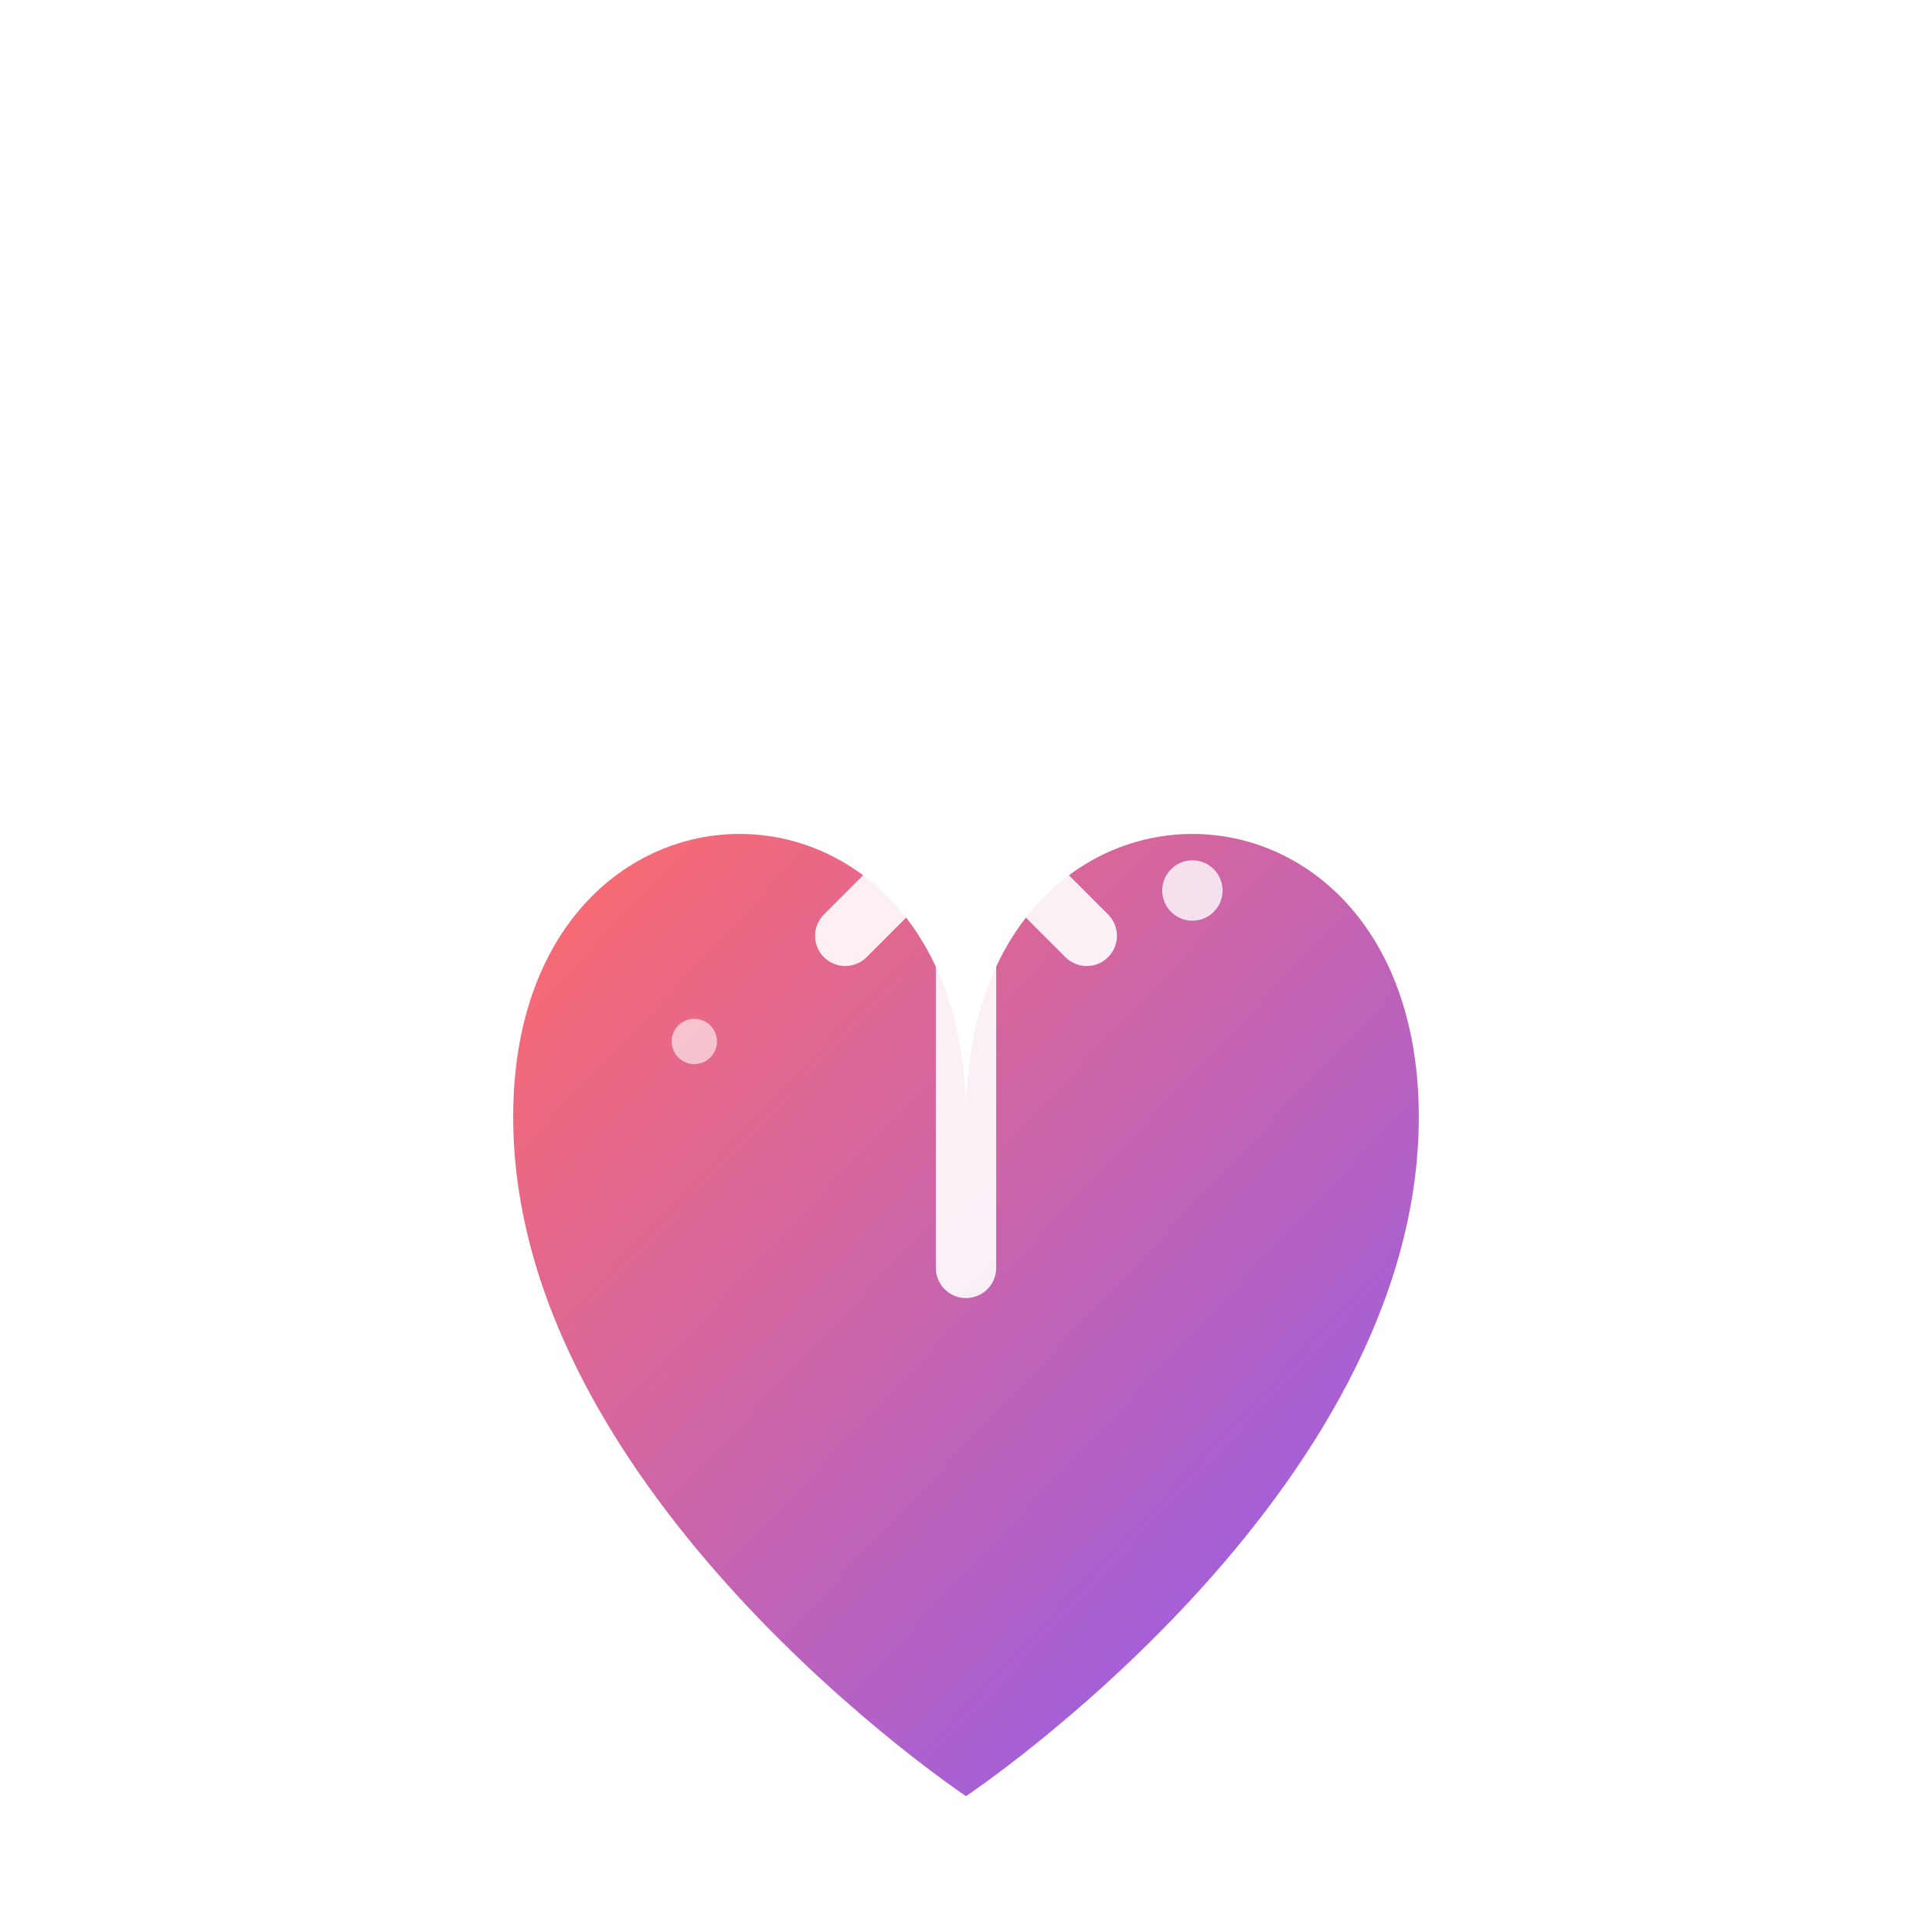
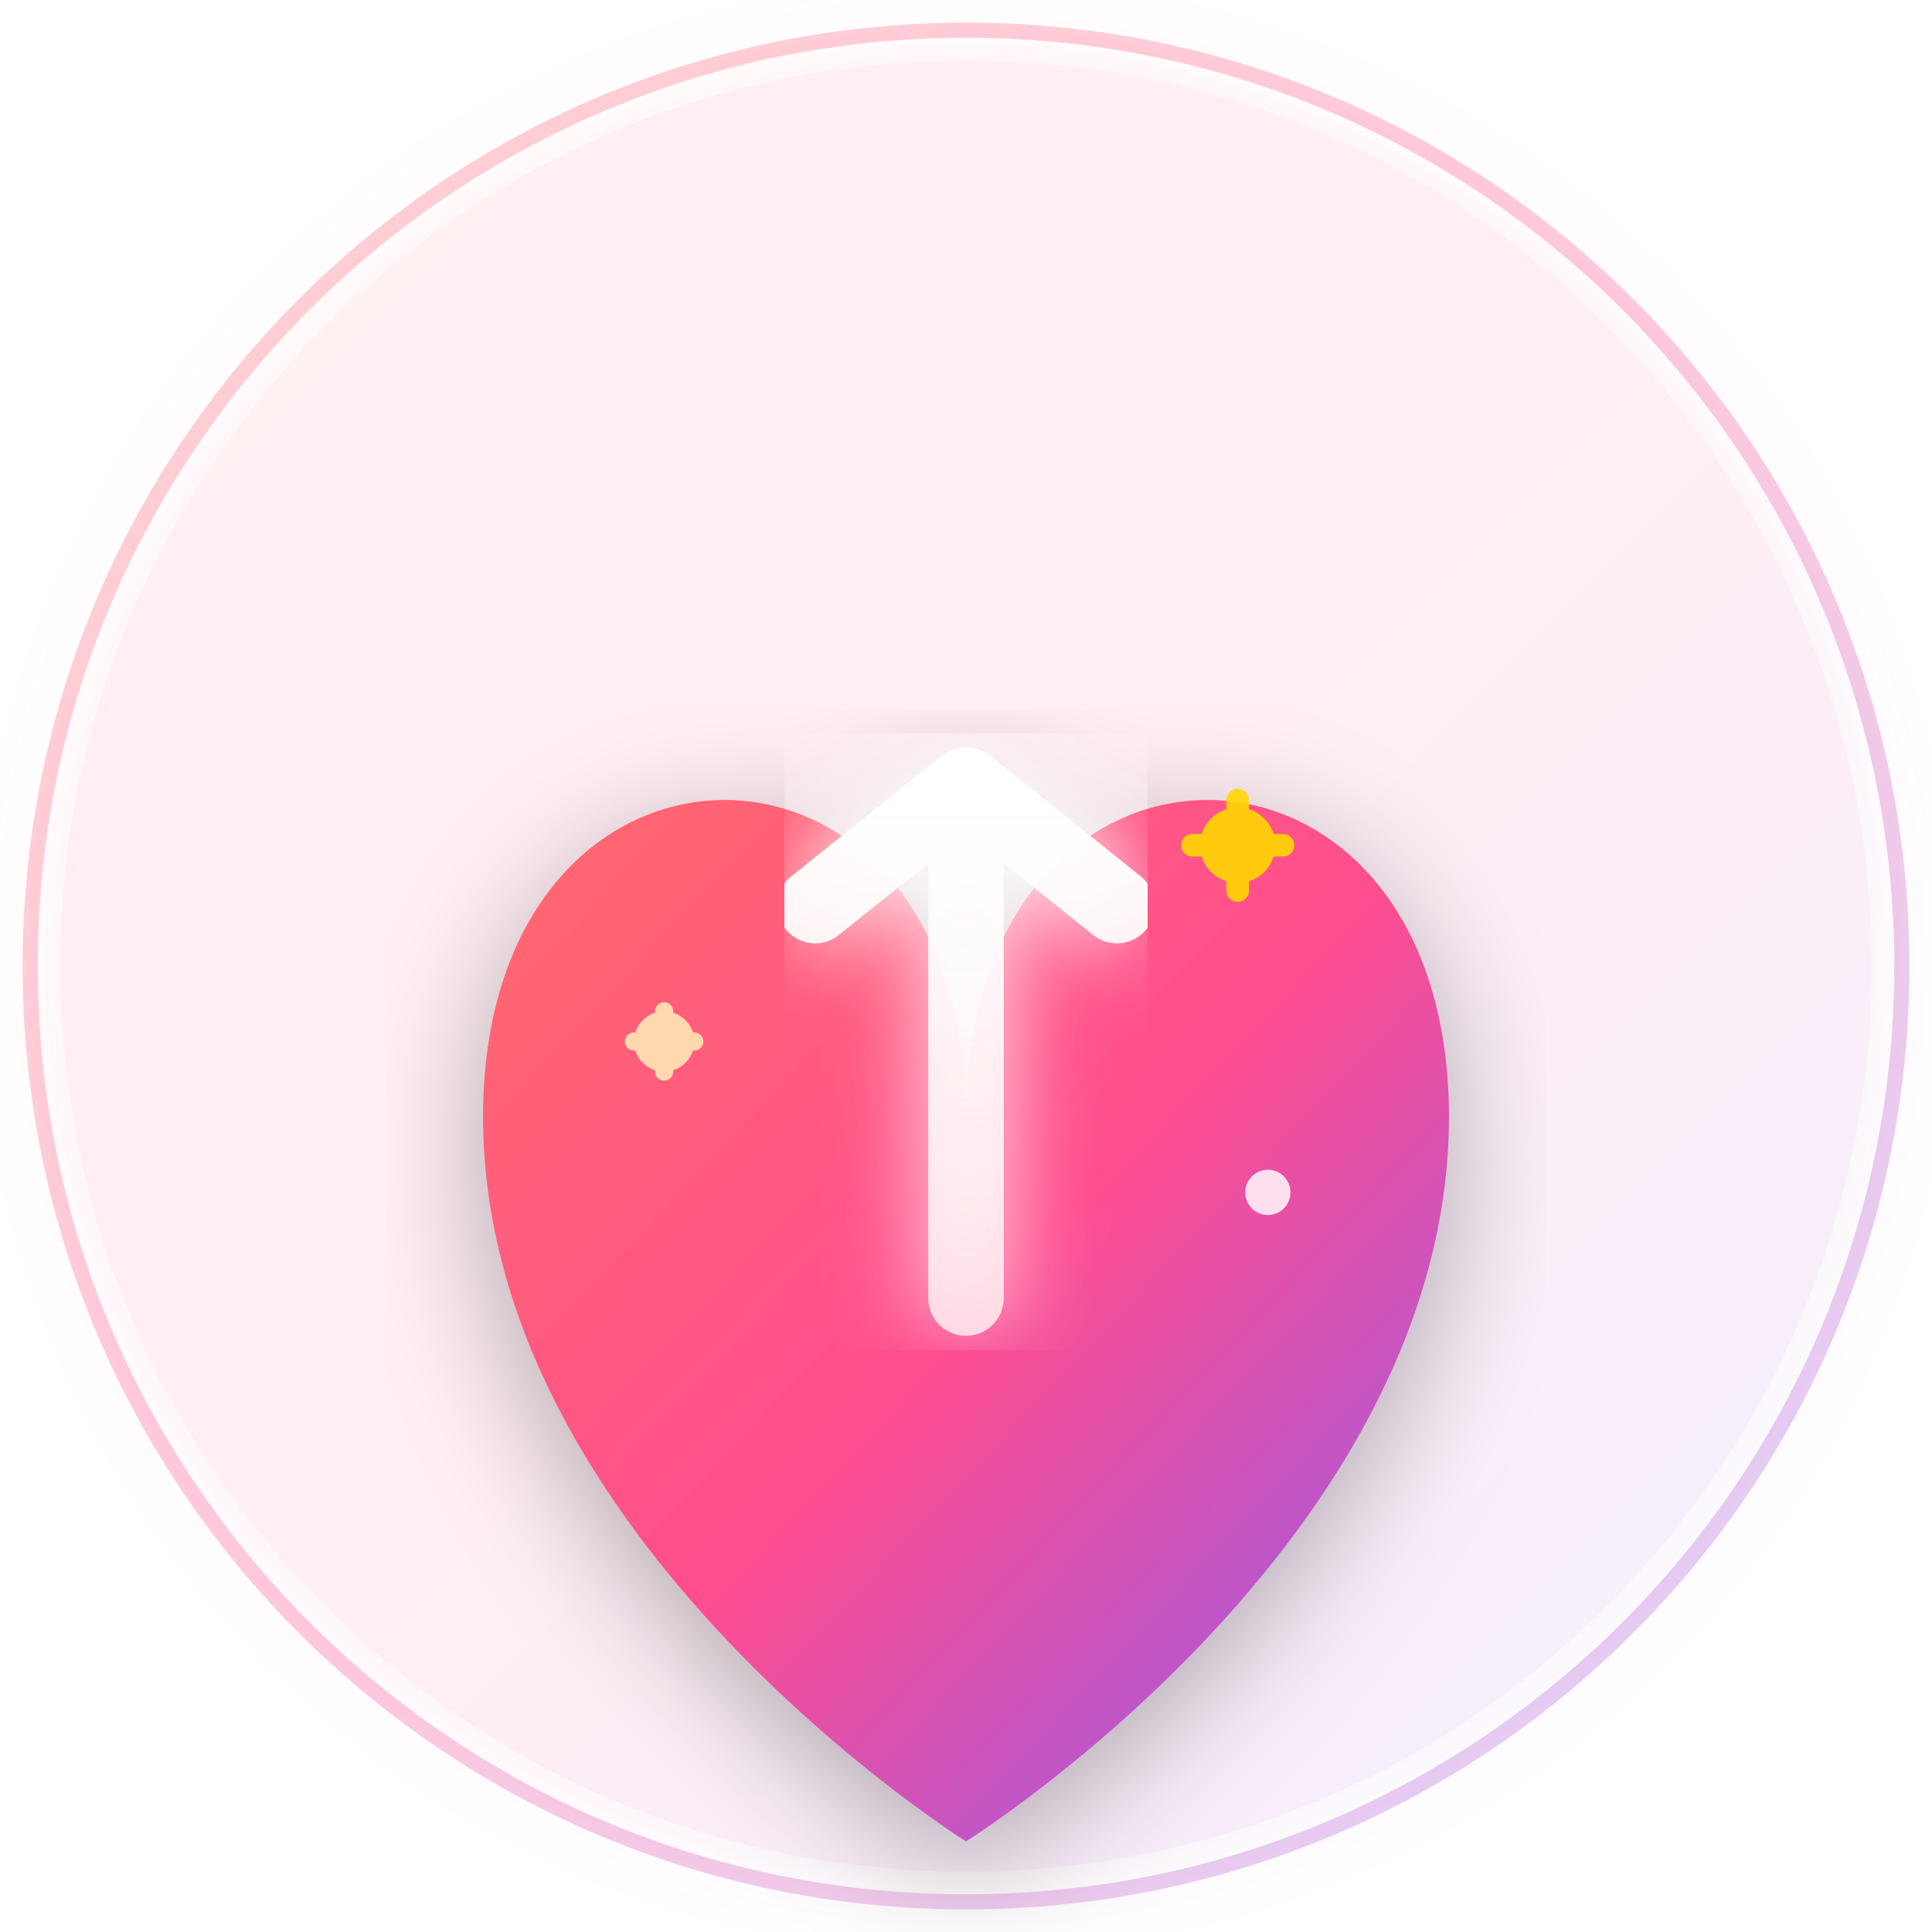
<svg xmlns="http://www.w3.org/2000/svg" width="128" height="128" viewBox="0 0 128 128" fill="none">
  <defs>
    <linearGradient id="heartGradient" x1="0%" y1="0%" x2="100%" y2="100%">
      <stop offset="0%" style="stop-color:#FF6B6B;stop-opacity:1" />
+       <stop offset="50%" style="stop-color:#FF4D8F;stop-opacity:1" />
      <stop offset="100%" style="stop-color:#8B5CF6;stop-opacity:1" />
    </linearGradient>
+     <linearGradient id="arrowGradient" x1="0%" y1="0%" x2="0%" y2="100%">
+       <stop offset="0%" style="stop-color:#FFFFFF;stop-opacity:1" />
+       <stop offset="100%" style="stop-color:#FFF5F5;stop-opacity:0.8" />
+     </linearGradient>
+     <filter id="glow">
+       <feGaussianBlur stdDeviation="3" result="coloredBlur" />
+       <feMerge>
+         <feMergeNode in="coloredBlur" />
+         <feMergeNode in="SourceGraphic" />
+       </feMerge>
+     </filter>
+     <filter id="shadow">
+       <feDropShadow dx="0" dy="2" stdDeviation="4" flood-opacity="0.3" />
+     </filter>
  </defs>
-   <g transform="translate(64, 64)">
-     <path d="M0,10 C0,-15 -30,-15 -30,10 C-30,35 0,55 0,55 C0,55 30,35 30,10 C30,-15 0,-15 0,10 Z" fill="url(#heartGradient)" stroke="none" />
-     <path d="M0,20 L0,-10 M-8,-2 L0,-10 L8,-2" stroke="rgba(255,255,255,0.9)" stroke-width="4" stroke-linecap="round" stroke-linejoin="round" fill="none" />
-     <circle cx="15" cy="-5" r="2" fill="rgba(255,255,255,0.8)" />
-     <circle cx="-18" cy="5" r="1.5" fill="rgba(255,255,255,0.6)" />
+   <circle cx="64" cy="64" r="60" fill="url(#heartGradient)" opacity="0.1" filter="url(#glow)" />
+   <g transform="translate(64, 64)" filter="url(#shadow)">
+     <path d="M0,10 C0,-18 -32,-18 -32,10 C-32,38 0,58 0,58 C0,58 32,38 32,10 C32,-18 0,-18 0,10 Z" fill="url(#heartGradient)" stroke="none" />
+     <g filter="url(#glow)">
+       <path d="M0,22 L0,-12 M-10,-4 L0,-12 L10,-4" stroke="url(#arrowGradient)" stroke-width="5" stroke-linecap="round" stroke-linejoin="round" fill="none" />
+     </g>
+     <g opacity="0.9">
+       <circle cx="18" cy="-8" r="2.5" fill="#FFD700" />
+       <path d="M18,-11 L18,-5 M15,-8 L21,-8" stroke="#FFD700" stroke-width="1.5" stroke-linecap="round" />
+       <circle cx="-20" cy="5" r="2" fill="#FFE5B4" />
+       <path d="M-20,3 L-20,7 M-22,5 L-18,5" stroke="#FFE5B4" stroke-width="1.2" stroke-linecap="round" />
+       <circle cx="20" cy="15" r="1.5" fill="#FFF0F5" />
+     </g>
  </g>
+   <circle cx="64" cy="64" r="62" stroke="url(#heartGradient)" stroke-width="1" fill="none" opacity="0.3" />
</svg>
